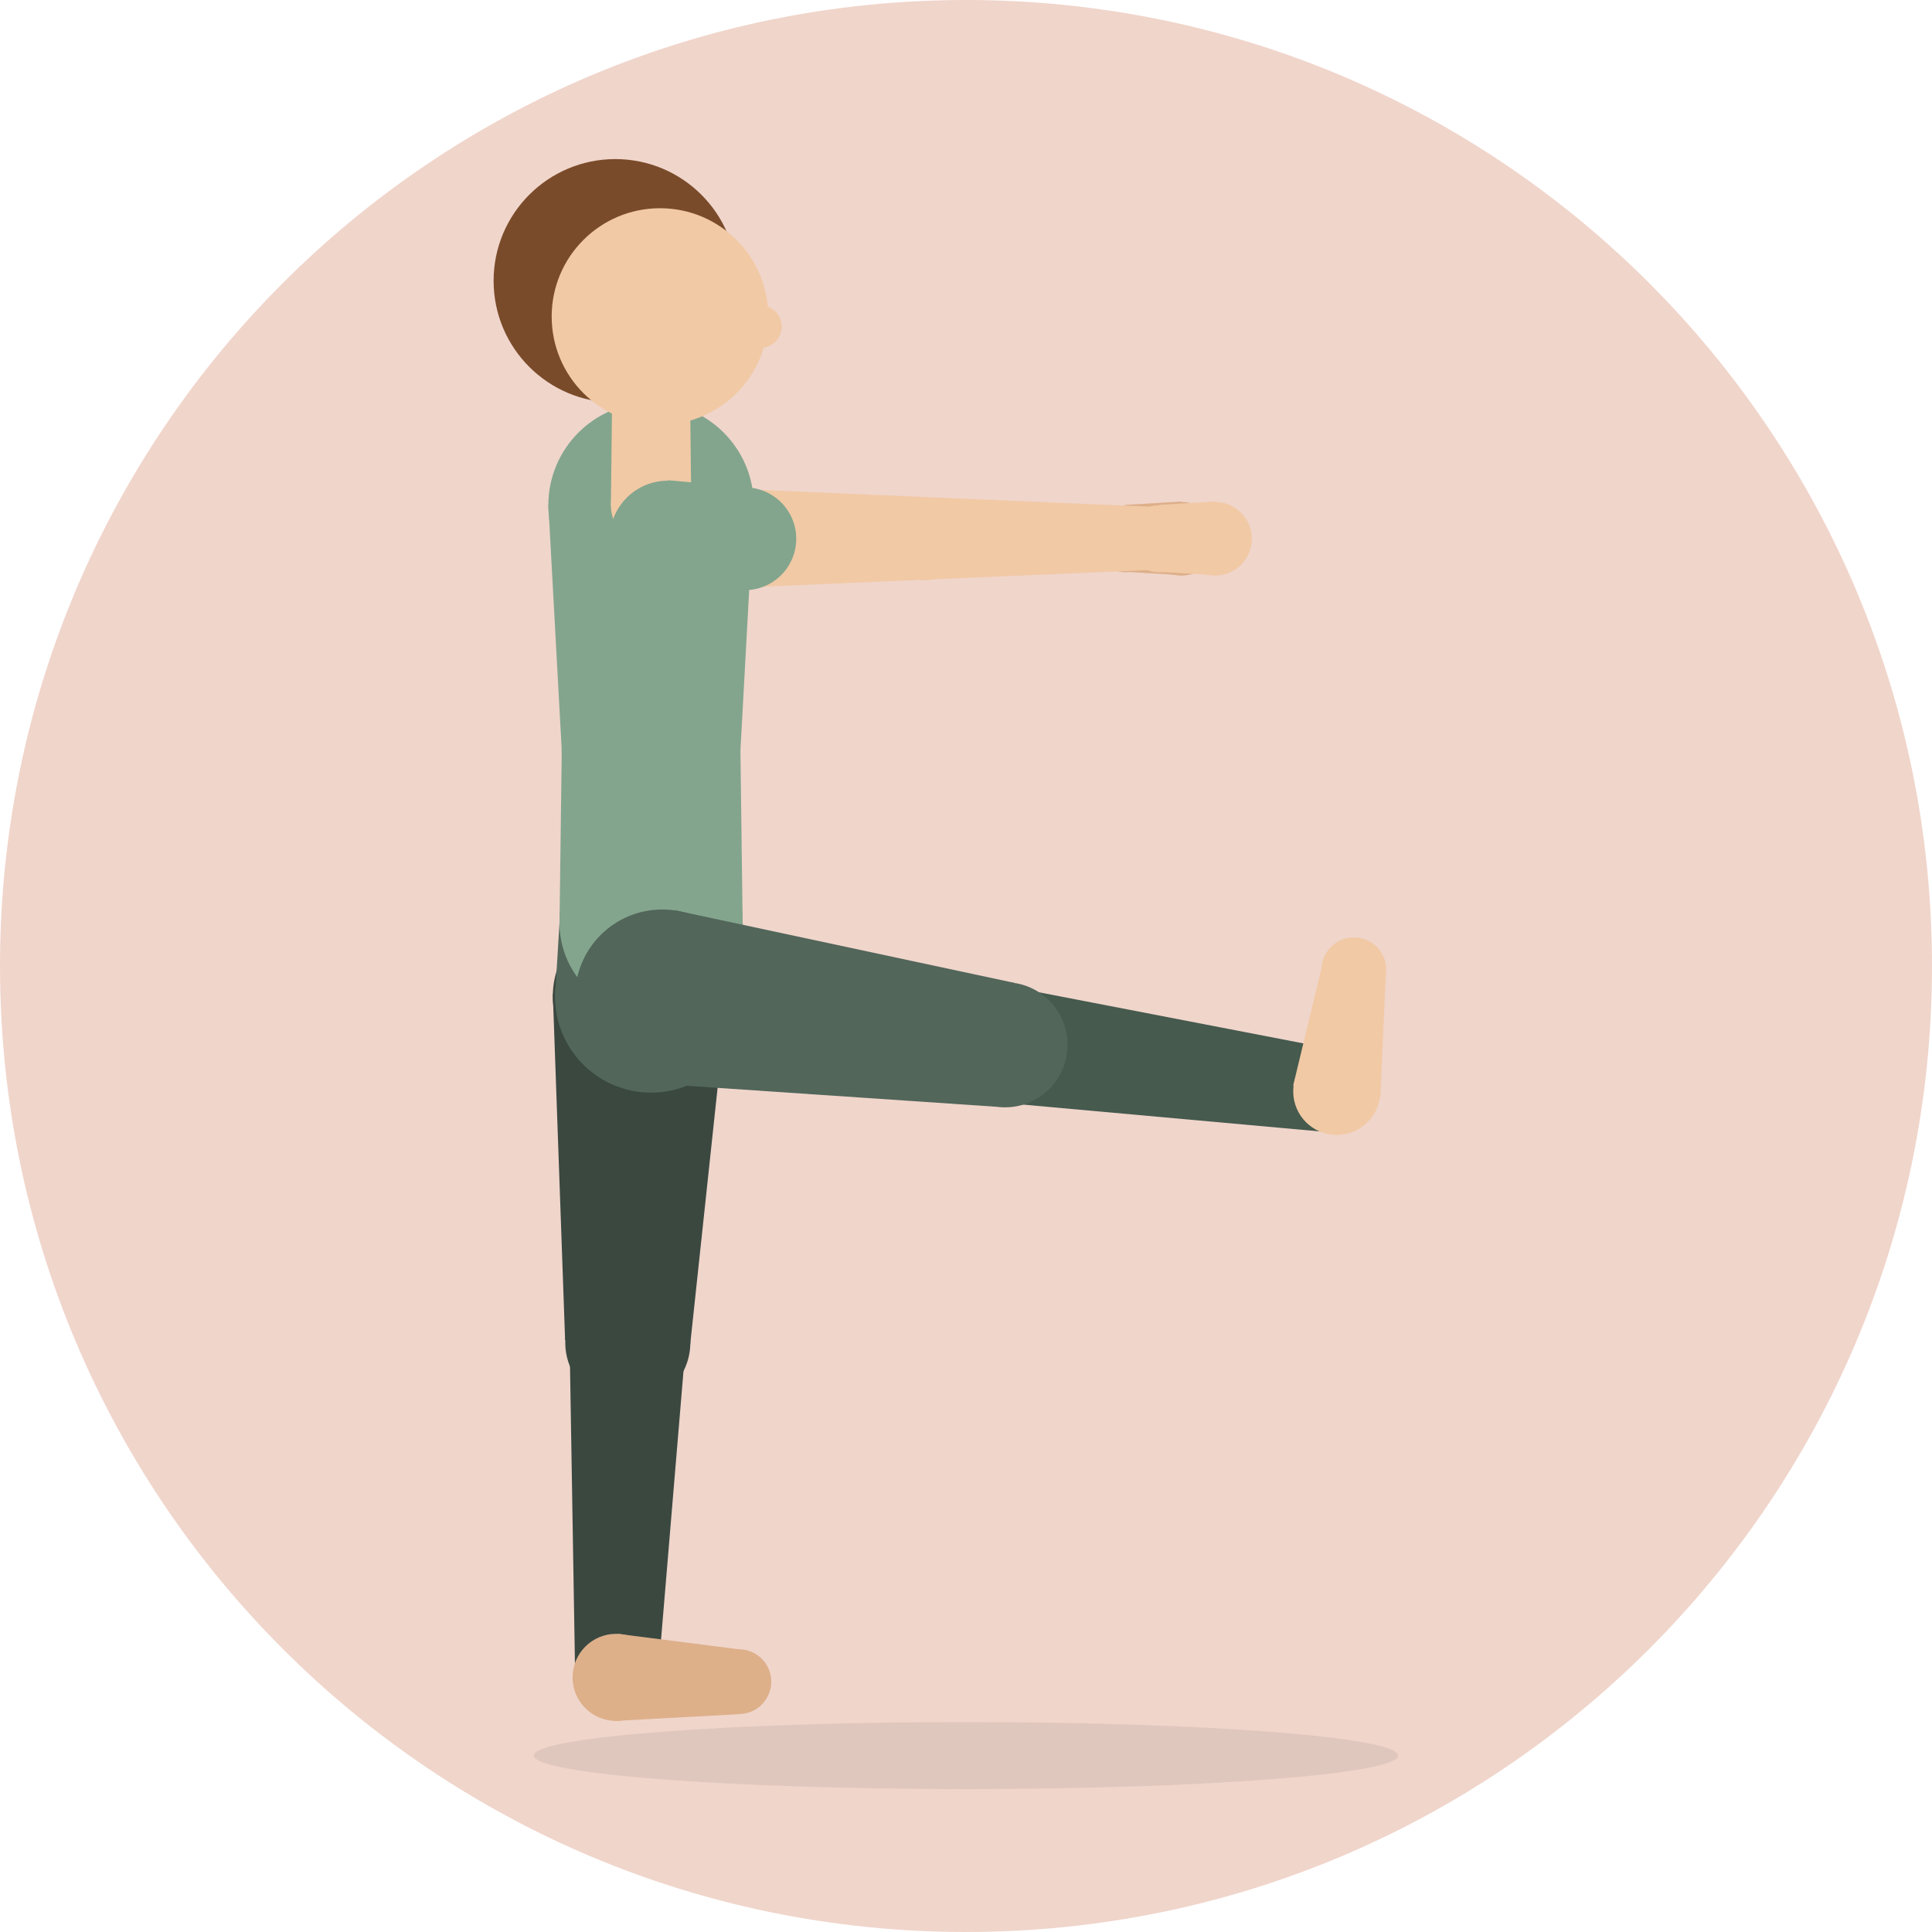
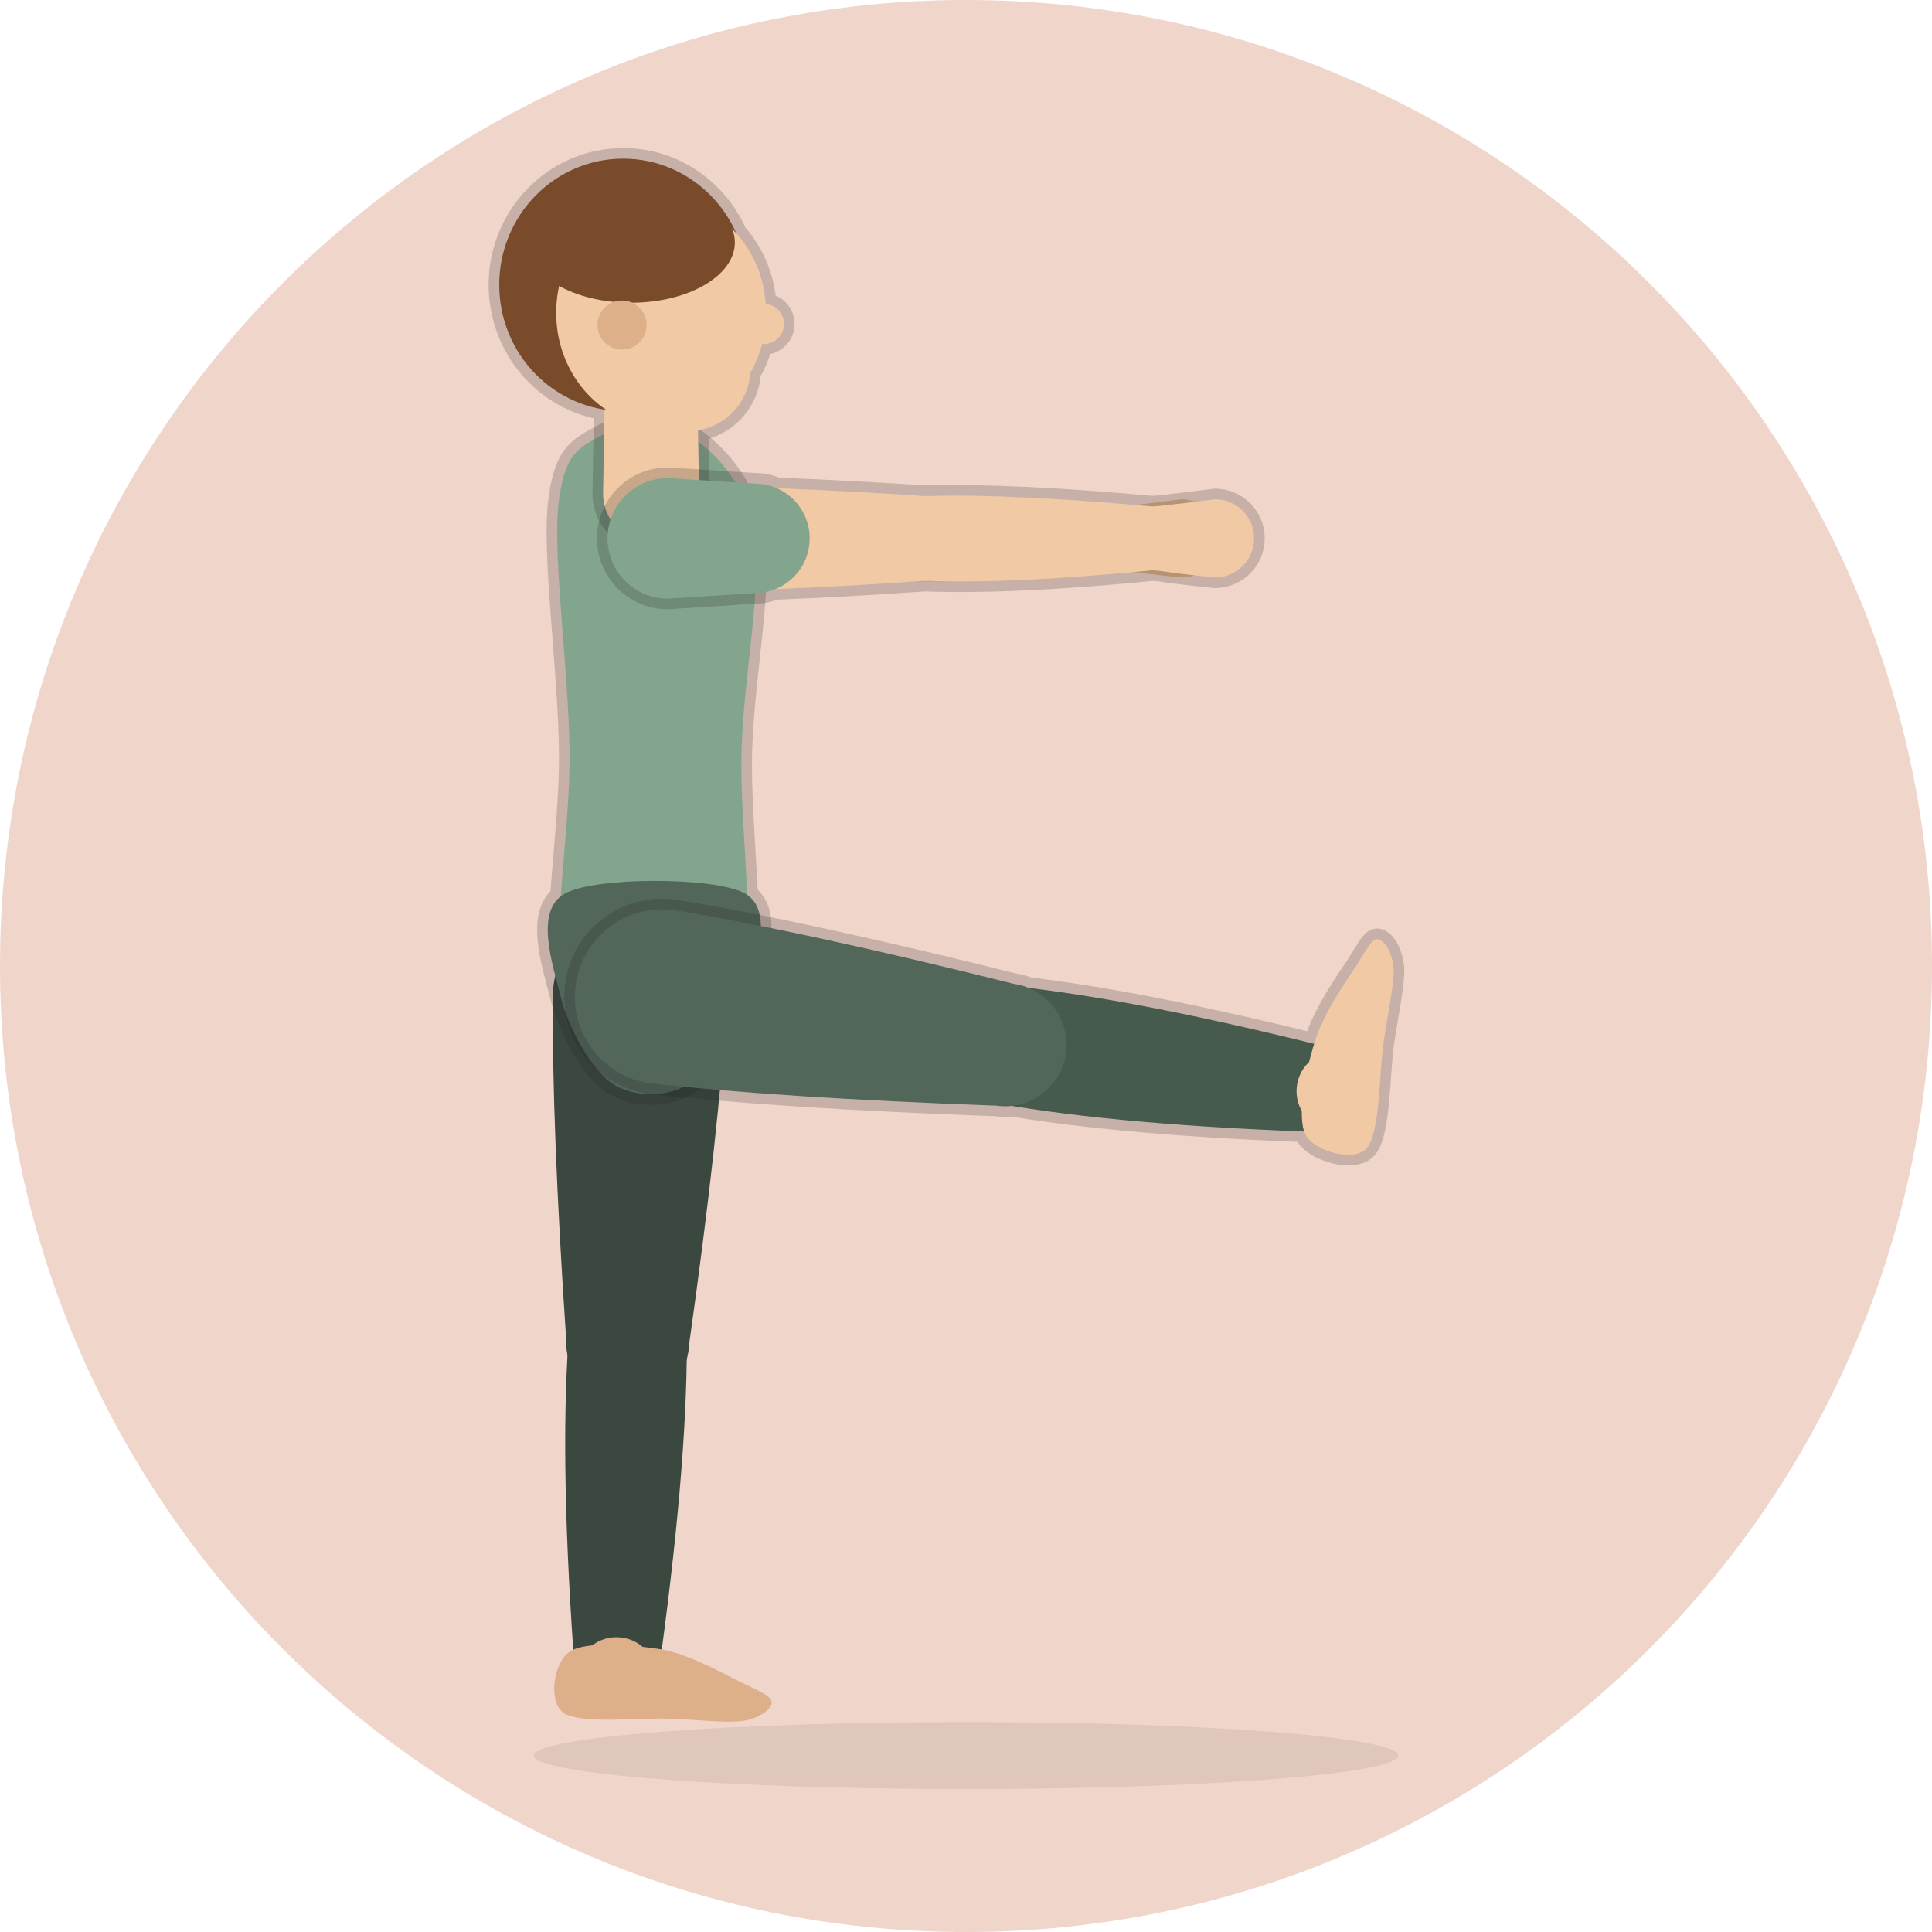
<svg xmlns="http://www.w3.org/2000/svg" viewBox="0 0 200 200" width="400" height="400" role="img" aria-label="Standing figure in profile with arms straight out in front and one straight leg kicked up toward the hands.">
  <circle cx="100" cy="100" r="100" fill="#F0D5CB" />
  <clipPath id="cypw4wi">
    <circle cx="100" cy="100" r="100" />
  </clipPath>
  <g clip-path="url(#cypw4wi)">
    <g transform="translate(100.0 180.0) scale(1.156)">
      <ellipse cx="0" cy="1.5" rx="38.703" ry="3" fill="#20211F" opacity="0.08" />
      <g>
-         <g fill="#DDB08A">
-           <path d="M-29.7 -102.8 L-6.7 -103.8 L-6.7 -111.2 L-29.7 -112.2Z" />
-           <circle cx="-29.703" cy="-107.463" r="4.7" />
-           <circle cx="-6.703" cy="-107.463" r="3.7" />
-         </g>
-         <g fill="#70907A">
-           <path d="M-29.7 -102.3 L-22.8 -102.9 L-22.8 -112.1 L-29.7 -112.7Z" />
-           <circle cx="-29.703" cy="-107.463" r="5.2" />
-           <circle cx="-22.803" cy="-107.463" r="4.6" />
-         </g>
-         <g fill="#DDB08A">
-           <path d="M-6.7 -103.8 L14.3 -104.7 L14.3 -110.3 L-6.7 -111.2Z" />
-           <circle cx="-6.703" cy="-107.463" r="3.7" />
-           <circle cx="14.297" cy="-107.463" r="2.8" />
-         </g>
-         <g fill="#DDB08A">
-           <path d="M14.3 -104.5 L19.3 -104.2 L19.3 -110.8 L14.3 -110.5Z" />
-           <circle cx="14.297" cy="-107.463" r="3" />
-           <circle cx="19.297" cy="-107.463" r="3.3" />
-         </g>
+         <path d="M-29.7 -102.8Q-21.0 -102.7 -6.7 -103.7A3.8 3.8 0 0 0 -6.7 -111.3Q-21.0 -112.2 -29.7 -112.2A4.7 4.7 0 0 0 -29.7 -102.8Z" fill="#DDB08A" />
+         <path d="M-29.7 -102.1Q-26.7 -102.3 -21.9 -102.6A4.9 4.9 0 0 0 -21.9 -112.4Q-26.7 -112.7 -29.7 -112.9A5.4 5.4 0 0 0 -29.7 -102.1Z" fill="#70907A" />
+         <path d="M-6.7 -103.7Q1.3 -103.4 14.3 -104.7A2.8 2.8 0 0 0 14.3 -110.3Q1.3 -111.5 -6.7 -111.3A3.8 3.8 0 0 0 -6.7 -103.7Z" fill="#DDB08A" />
+         <path d="M14.3 -104.6Q16.2 -104.3 19.3 -104.0A3.5 3.5 0 0 0 19.3 -111.0Q16.2 -110.6 14.3 -110.4A2.9 2.9 0 0 0 14.3 -104.6Z" fill="#DDB08A" />
      </g>
      <g>
-         <g fill="#3A4840">
-           <path d="M-35.5 -35.7 L-35.0 -5.6 L-27.6 -5.4 L-25.1 -35.3Z" />
-           <circle cx="-30.285" cy="-35.482" r="5.2" />
-           <circle cx="-31.332" cy="-5.5" r="3.7" />
-         </g>
-         <g fill="#3A4840">
-           <path d="M-37.0 -66.7 L-35.9 -35.7 L-24.7 -35.3 L-21.4 -66.2Z" />
-           <circle cx="-29.203" cy="-66.463" r="7.8" />
-           <circle cx="-30.285" cy="-35.482" r="5.6" />
-         </g>
-         <g fill="#DDB08A">
-           <path d="M-31.5 -1.6 L-20.4 -2.2 L-20.2 -8.0 L-31.2 -9.4Z" />
-           <circle cx="-31.332" cy="-5.5" r="3.9" />
-           <circle cx="-20.339" cy="-5.116" r="2.9" />
-         </g>
+         <path d="M-35.6 -35.7Q-36.4 -24.3 -35.0 -5.6A3.7 3.7 0 0 0 -27.6 -5.4Q-25.0 -23.9 -25.0 -35.3A5.3 5.3 0 0 0 -35.6 -35.7Z" fill="#3A4840" />
+         <path d="M-37.0 -66.7Q-37.1 -55.0 -35.8 -35.7A5.5 5.5 0 0 0 -24.8 -35.3Q-22.1 -54.4 -21.4 -66.2A7.8 7.8 0 0 0 -37.0 -66.7Z" fill="#3A4840" />
+         <path d="M-31.3 -1.9A3.6 3.6 0.0 1 0 -31.3 -9.1A3.6 3.6 0.0 1 0 -31.3 -1.9Z" fill="#DDB08A" />
+         <path d="M-35.5 -7.8C-36.9 -6.9 -37.5 -3.3 -36.0 -2.3C-34.5 -1.3 -29.1 -1.9 -26.5 -1.8C-23.8 -1.7 -21.5 -1.4 -20.0 -1.6C-18.5 -1.8 -17.4 -2.7 -17.4 -3.2C-17.4 -3.8 -18.2 -4.1 -19.8 -4.9C-21.5 -5.7 -24.6 -7.5 -27.2 -8.0C-29.8 -8.4 -34.0 -8.8 -35.5 -7.8Z" fill="#DDB08A" />
      </g>
      <g>
-         <g fill="#52665A">
-           <path d="M-19.6 -66.5 L-20.0 -73.1 L-36.4 -73.1 L-36.8 -66.5Z" />
-           <circle cx="-28.203" cy="-66.463" r="8.6" />
-           <circle cx="-28.203" cy="-73.063" r="8.2" />
-         </g>
-         <g fill="#83A58D">
-           <path d="M-20.0 -73.1 L-20.2 -88.5 L-36.2 -88.5 L-36.4 -73.1Z" />
-           <circle cx="-28.203" cy="-73.063" r="8.2" />
-           <circle cx="-28.203" cy="-88.463" r="8" />
-         </g>
-         <g fill="#83A58D">
-           <path d="M-20.2 -88.5 L-19.0 -110.5 L-37.4 -110.5 L-36.2 -88.5Z" />
-           <circle cx="-28.203" cy="-88.463" r="8" />
-           <circle cx="-28.203" cy="-110.463" r="9.2" />
-         </g>
+         <path d="M-36.1 -66.5C-37.3 -71.2 -35.4 -81.1 -35.5 -88.5C-35.6 -95.8 -37.0 -105.8 -36.5 -110.5C-36.0 -115.2 -34.6 -115.6 -32.7 -116.7C-30.8 -117.7 -27.3 -118.3 -25.0 -116.9C-22.7 -115.4 -19.8 -112.7 -19.0 -108.0C-18.2 -103.2 -19.9 -95.4 -20.1 -88.5C-20.3 -81.5 -18.7 -71.2 -20.0 -66.5C-21.4 -61.7 -25.5 -60.0 -28.2 -60.0C-30.9 -60.0 -34.9 -61.7 -36.1 -66.5ZM-36.3 -66.5C-37.0 -69.3 -38.7 -74.2 -35.9 -75.7C-33.2 -77.2 -22.5 -77.2 -19.8 -75.7C-17.1 -74.2 -18.9 -69.3 -19.7 -66.5C-20.5 -63.6 -22.7 -60.0 -24.7 -58.7C-26.7 -57.4 -29.8 -57.4 -31.7 -58.7C-33.6 -60.0 -35.6 -63.6 -36.3 -66.5Z" fill="#1E1F1D" stroke="#1E1F1D" stroke-width="1.9" stroke-linejoin="round" opacity="0.2" />
+         <path d="M-36.1 -66.5C-37.3 -71.2 -35.4 -81.1 -35.5 -88.5C-35.6 -95.8 -37.0 -105.8 -36.5 -110.5C-36.0 -115.2 -34.6 -115.6 -32.7 -116.7C-30.8 -117.7 -27.3 -118.3 -25.0 -116.9C-22.7 -115.4 -19.8 -112.7 -19.0 -108.0C-18.2 -103.2 -19.9 -95.4 -20.1 -88.5C-20.3 -81.5 -18.7 -71.2 -20.0 -66.5C-21.4 -61.7 -25.5 -60.0 -28.2 -60.0C-30.9 -60.0 -34.9 -61.7 -36.1 -66.5Z" fill="#83A58D" />
+         <path d="M-36.3 -66.5C-37.0 -69.3 -38.7 -74.2 -35.9 -75.7C-33.2 -77.2 -22.5 -77.2 -19.8 -75.7C-17.1 -74.2 -18.9 -69.3 -19.7 -66.5C-20.5 -63.6 -22.7 -60.0 -24.7 -58.7C-26.7 -57.4 -29.8 -57.4 -31.7 -58.7C-33.6 -60.0 -35.6 -63.6 -36.3 -66.5Z" fill="#52665A" />
      </g>
      <g>
-         <g fill="#F1C9A5">
-           <path d="M-24.6 -110.5 L-24.8 -128.0 L-31.6 -128.0 L-31.8 -110.5Z" />
-           <circle cx="-28.203" cy="-110.463" r="3.6" />
-           <circle cx="-28.203" cy="-127.963" r="3.4" />
-         </g>
-         <circle cx="-31.403" cy="-130.563" r="10.9" fill="#7A4B2A" />
-         <circle cx="-27.403" cy="-127.363" r="9.7" fill="#F1C9A5" />
-         <circle cx="-18.403" cy="-126.463" r="1.9" fill="#F1C9A5" />
+         <path d="M-23.9 -111.5Q-24.0 -117.7 -24.2 -128.0A4.0 4.0 0 0 0 -32.2 -128.0Q-32.4 -117.7 -32.5 -111.5A4.3 4.3 0 0 0 -23.9 -111.5ZM-30.7 -118.9A11.1 11.3 0.0 1 0 -30.7 -141.5A11.1 11.3 0.0 1 0 -30.7 -118.9ZM-27.3 -117.5A9.4 10.2 0.0 1 0 -27.3 -137.9A9.4 10.2 0.0 1 0 -27.3 -117.5ZM-24.9 -117.1A5.6 5.6 0.0 1 0 -24.9 -128.3A5.6 5.6 0.0 1 0 -24.9 -117.1ZM-18.1 -124.9A1.8 1.8 0.0 1 0 -18.1 -128.5A1.8 1.8 0.0 1 0 -18.1 -124.9ZM-30.0 -128.6A9.3 5.4 0.0 1 0 -30.0 -139.4A9.3 5.4 0.0 1 0 -30.0 -128.6ZM-30.8 -124.4A2.2 2.2 0.0 1 0 -30.8 -128.8A2.2 2.2 0.0 1 0 -30.8 -124.4Z" fill="#1E1F1D" stroke="#1E1F1D" stroke-width="1.9" stroke-linejoin="round" opacity="0.2" />
+         <path d="M-23.9 -111.5Q-24.0 -117.7 -24.2 -128.0A4.0 4.0 0 0 0 -32.2 -128.0Q-32.4 -117.7 -32.5 -111.5A4.3 4.3 0 0 0 -23.9 -111.5Z" fill="#F1C9A5" />
+         <path d="M-30.7 -118.9A11.1 11.3 0.0 1 0 -30.7 -141.5A11.1 11.3 0.0 1 0 -30.7 -118.9Z" fill="#7A4B2A" />
+         <path d="M-27.3 -117.5A9.4 10.2 0.0 1 0 -27.3 -137.9A9.4 10.2 0.0 1 0 -27.3 -117.5Z" fill="#F1C9A5" />
+         <path d="M-24.9 -117.1A5.6 5.6 0.0 1 0 -24.9 -128.3A5.6 5.6 0.0 1 0 -24.9 -117.1Z" fill="#F1C9A5" />
+         <path d="M-18.1 -124.9A1.8 1.8 0.0 1 0 -18.1 -128.5A1.8 1.8 0.0 1 0 -18.1 -124.9Z" fill="#F1C9A5" />
+         <path d="M-30.0 -128.6A9.3 5.4 0.0 1 0 -30.0 -139.4A9.3 5.4 0.0 1 0 -30.0 -128.6Z" fill="#7A4B2A" />
+         <path d="M-30.8 -124.4A2.2 2.2 0.0 1 0 -30.8 -128.8A2.2 2.2 0.0 1 0 -30.8 -124.4Z" fill="#DDB08A" />
      </g>
      <g>
-         <g fill="#465A4E">
-           <path d="M2.8 -57.0 L32.7 -54.3 L33.7 -61.6 L4.2 -67.3Z" />
-           <circle cx="3.495" cy="-62.148" r="5.2" />
-           <circle cx="33.203" cy="-57.973" r="3.7" />
-         </g>
-         <g fill="#52665A">
-           <path d="M-28.3 -58.7 L2.7 -56.6 L4.3 -67.7 L-26.1 -74.2Z" />
-           <circle cx="-27.203" cy="-66.463" r="7.8" />
-           <circle cx="3.495" cy="-62.148" r="5.6" />
-         </g>
-         <g fill="#F1C9A5">
-           <path d="M37.1 -57.4 L37.6 -68.5 L31.9 -69.3 L29.3 -58.5Z" />
-           <circle cx="33.203" cy="-57.973" r="3.9" />
-           <circle cx="34.734" cy="-68.866" r="2.9" />
-         </g>
+         <path d="M2.8 -56.9Q14.0 -54.9 32.7 -54.3A3.7 3.7 0 0 0 33.7 -61.6Q15.6 -66.2 4.2 -67.4A5.3 5.3 0 0 0 2.8 -56.9ZM-28.3 -58.7Q-16.6 -57.4 2.7 -56.7A5.5 5.5 0 0 0 4.3 -67.6Q-14.5 -72.3 -26.1 -74.2A7.8 7.8 0 0 0 -28.3 -58.7ZM33.2 -54.4A3.6 3.6 0.0 1 0 33.2 -61.6A3.6 3.6 0.0 1 0 33.2 -54.4ZM30.4 -54.1C31.2 -52.6 34.8 -51.6 35.9 -52.9C37.1 -54.3 37.0 -59.8 37.4 -62.4C37.8 -65.1 38.3 -67.3 38.3 -68.9C38.2 -70.4 37.5 -71.5 36.9 -71.6C36.4 -71.7 36.0 -70.9 35.0 -69.3C34.0 -67.8 31.9 -64.8 31.2 -62.3C30.4 -59.8 29.6 -55.7 30.4 -54.1Z" fill="#1E1F1D" stroke="#1E1F1D" stroke-width="1.9" stroke-linejoin="round" opacity="0.2" />
+         <path d="M2.8 -56.9Q14.0 -54.9 32.7 -54.3A3.7 3.7 0 0 0 33.7 -61.6Q15.6 -66.2 4.2 -67.4A5.3 5.3 0 0 0 2.8 -56.9Z" fill="#465A4E" />
+         <path d="M-28.3 -58.7Q-16.6 -57.4 2.7 -56.7A5.5 5.5 0 0 0 4.3 -67.6Q-14.5 -72.3 -26.1 -74.2A7.8 7.8 0 0 0 -28.3 -58.7Z" fill="#52665A" />
+         <path d="M33.2 -54.4A3.6 3.6 0.0 1 0 33.2 -61.6A3.6 3.6 0.0 1 0 33.2 -54.4Z" fill="#F1C9A5" />
+         <path d="M30.4 -54.1C31.2 -52.6 34.8 -51.6 35.9 -52.9C37.1 -54.3 37.0 -59.8 37.4 -62.4C37.8 -65.1 38.3 -67.3 38.3 -68.9C38.2 -70.4 37.5 -71.5 36.9 -71.6C36.4 -71.7 36.0 -70.9 35.0 -69.3C34.0 -67.8 31.9 -64.8 31.2 -62.3C30.4 -59.8 29.6 -55.7 30.4 -54.1Z" fill="#F1C9A5" />
      </g>
      <g>
-         <g fill="#F1C9A5">
-           <path d="M-26.7 -102.8 L-3.7 -103.8 L-3.7 -111.2 L-26.7 -112.2Z" />
-           <circle cx="-26.703" cy="-107.463" r="4.7" />
-           <circle cx="-3.703" cy="-107.463" r="3.7" />
-         </g>
-         <g fill="#83A58D">
-           <path d="M-26.7 -102.3 L-19.8 -102.9 L-19.8 -112.1 L-26.7 -112.7Z" />
-           <circle cx="-26.703" cy="-107.463" r="5.2" />
-           <circle cx="-19.803" cy="-107.463" r="4.6" />
-         </g>
-         <g fill="#F1C9A5">
-           <path d="M-3.7 -103.8 L17.3 -104.7 L17.3 -110.3 L-3.7 -111.2Z" />
-           <circle cx="-3.703" cy="-107.463" r="3.7" />
-           <circle cx="17.297" cy="-107.463" r="2.8" />
-         </g>
-         <g fill="#F1C9A5">
-           <path d="M17.3 -104.5 L22.3 -104.2 L22.3 -110.8 L17.3 -110.5Z" />
-           <circle cx="17.297" cy="-107.463" r="3" />
-           <circle cx="22.297" cy="-107.463" r="3.3" />
-         </g>
+         <path d="M-26.7 -102.8Q-18.0 -102.7 -3.7 -103.7A3.8 3.8 0 0 0 -3.7 -111.3Q-18.0 -112.2 -26.7 -112.2A4.7 4.7 0 0 0 -26.7 -102.8ZM-26.7 -102.1Q-23.7 -102.3 -18.9 -102.6A4.9 4.9 0 0 0 -18.9 -112.4Q-23.7 -112.7 -26.7 -112.9A5.4 5.4 0 0 0 -26.7 -102.1ZM-3.7 -103.7Q4.3 -103.4 17.3 -104.7A2.8 2.8 0 0 0 17.3 -110.3Q4.3 -111.5 -3.7 -111.3A3.8 3.8 0 0 0 -3.7 -103.7ZM17.3 -104.6Q19.2 -104.3 22.3 -104.0A3.5 3.5 0 0 0 22.3 -111.0Q19.2 -110.6 17.3 -110.4A2.9 2.9 0 0 0 17.3 -104.6Z" fill="#1E1F1D" stroke="#1E1F1D" stroke-width="1.9" stroke-linejoin="round" opacity="0.2" />
+         <path d="M-26.7 -102.8Q-18.0 -102.7 -3.7 -103.7A3.8 3.8 0 0 0 -3.7 -111.3Q-18.0 -112.2 -26.7 -112.2A4.7 4.7 0 0 0 -26.7 -102.8Z" fill="#F1C9A5" />
+         <path d="M-26.7 -102.1Q-23.7 -102.3 -18.9 -102.6A4.9 4.9 0 0 0 -18.9 -112.4Q-23.7 -112.7 -26.7 -112.9A5.4 5.4 0 0 0 -26.7 -102.1Z" fill="#83A58D" />
+         <path d="M-3.7 -103.7Q4.3 -103.4 17.3 -104.7A2.8 2.8 0 0 0 17.3 -110.3Q4.3 -111.5 -3.7 -111.3A3.8 3.8 0 0 0 -3.7 -103.7Z" fill="#F1C9A5" />
+         <path d="M17.3 -104.6Q19.2 -104.3 22.3 -104.0A3.5 3.5 0 0 0 22.3 -111.0Q19.2 -110.6 17.3 -110.4A2.9 2.9 0 0 0 17.3 -104.6Z" fill="#F1C9A5" />
      </g>
    </g>
  </g>
</svg>
